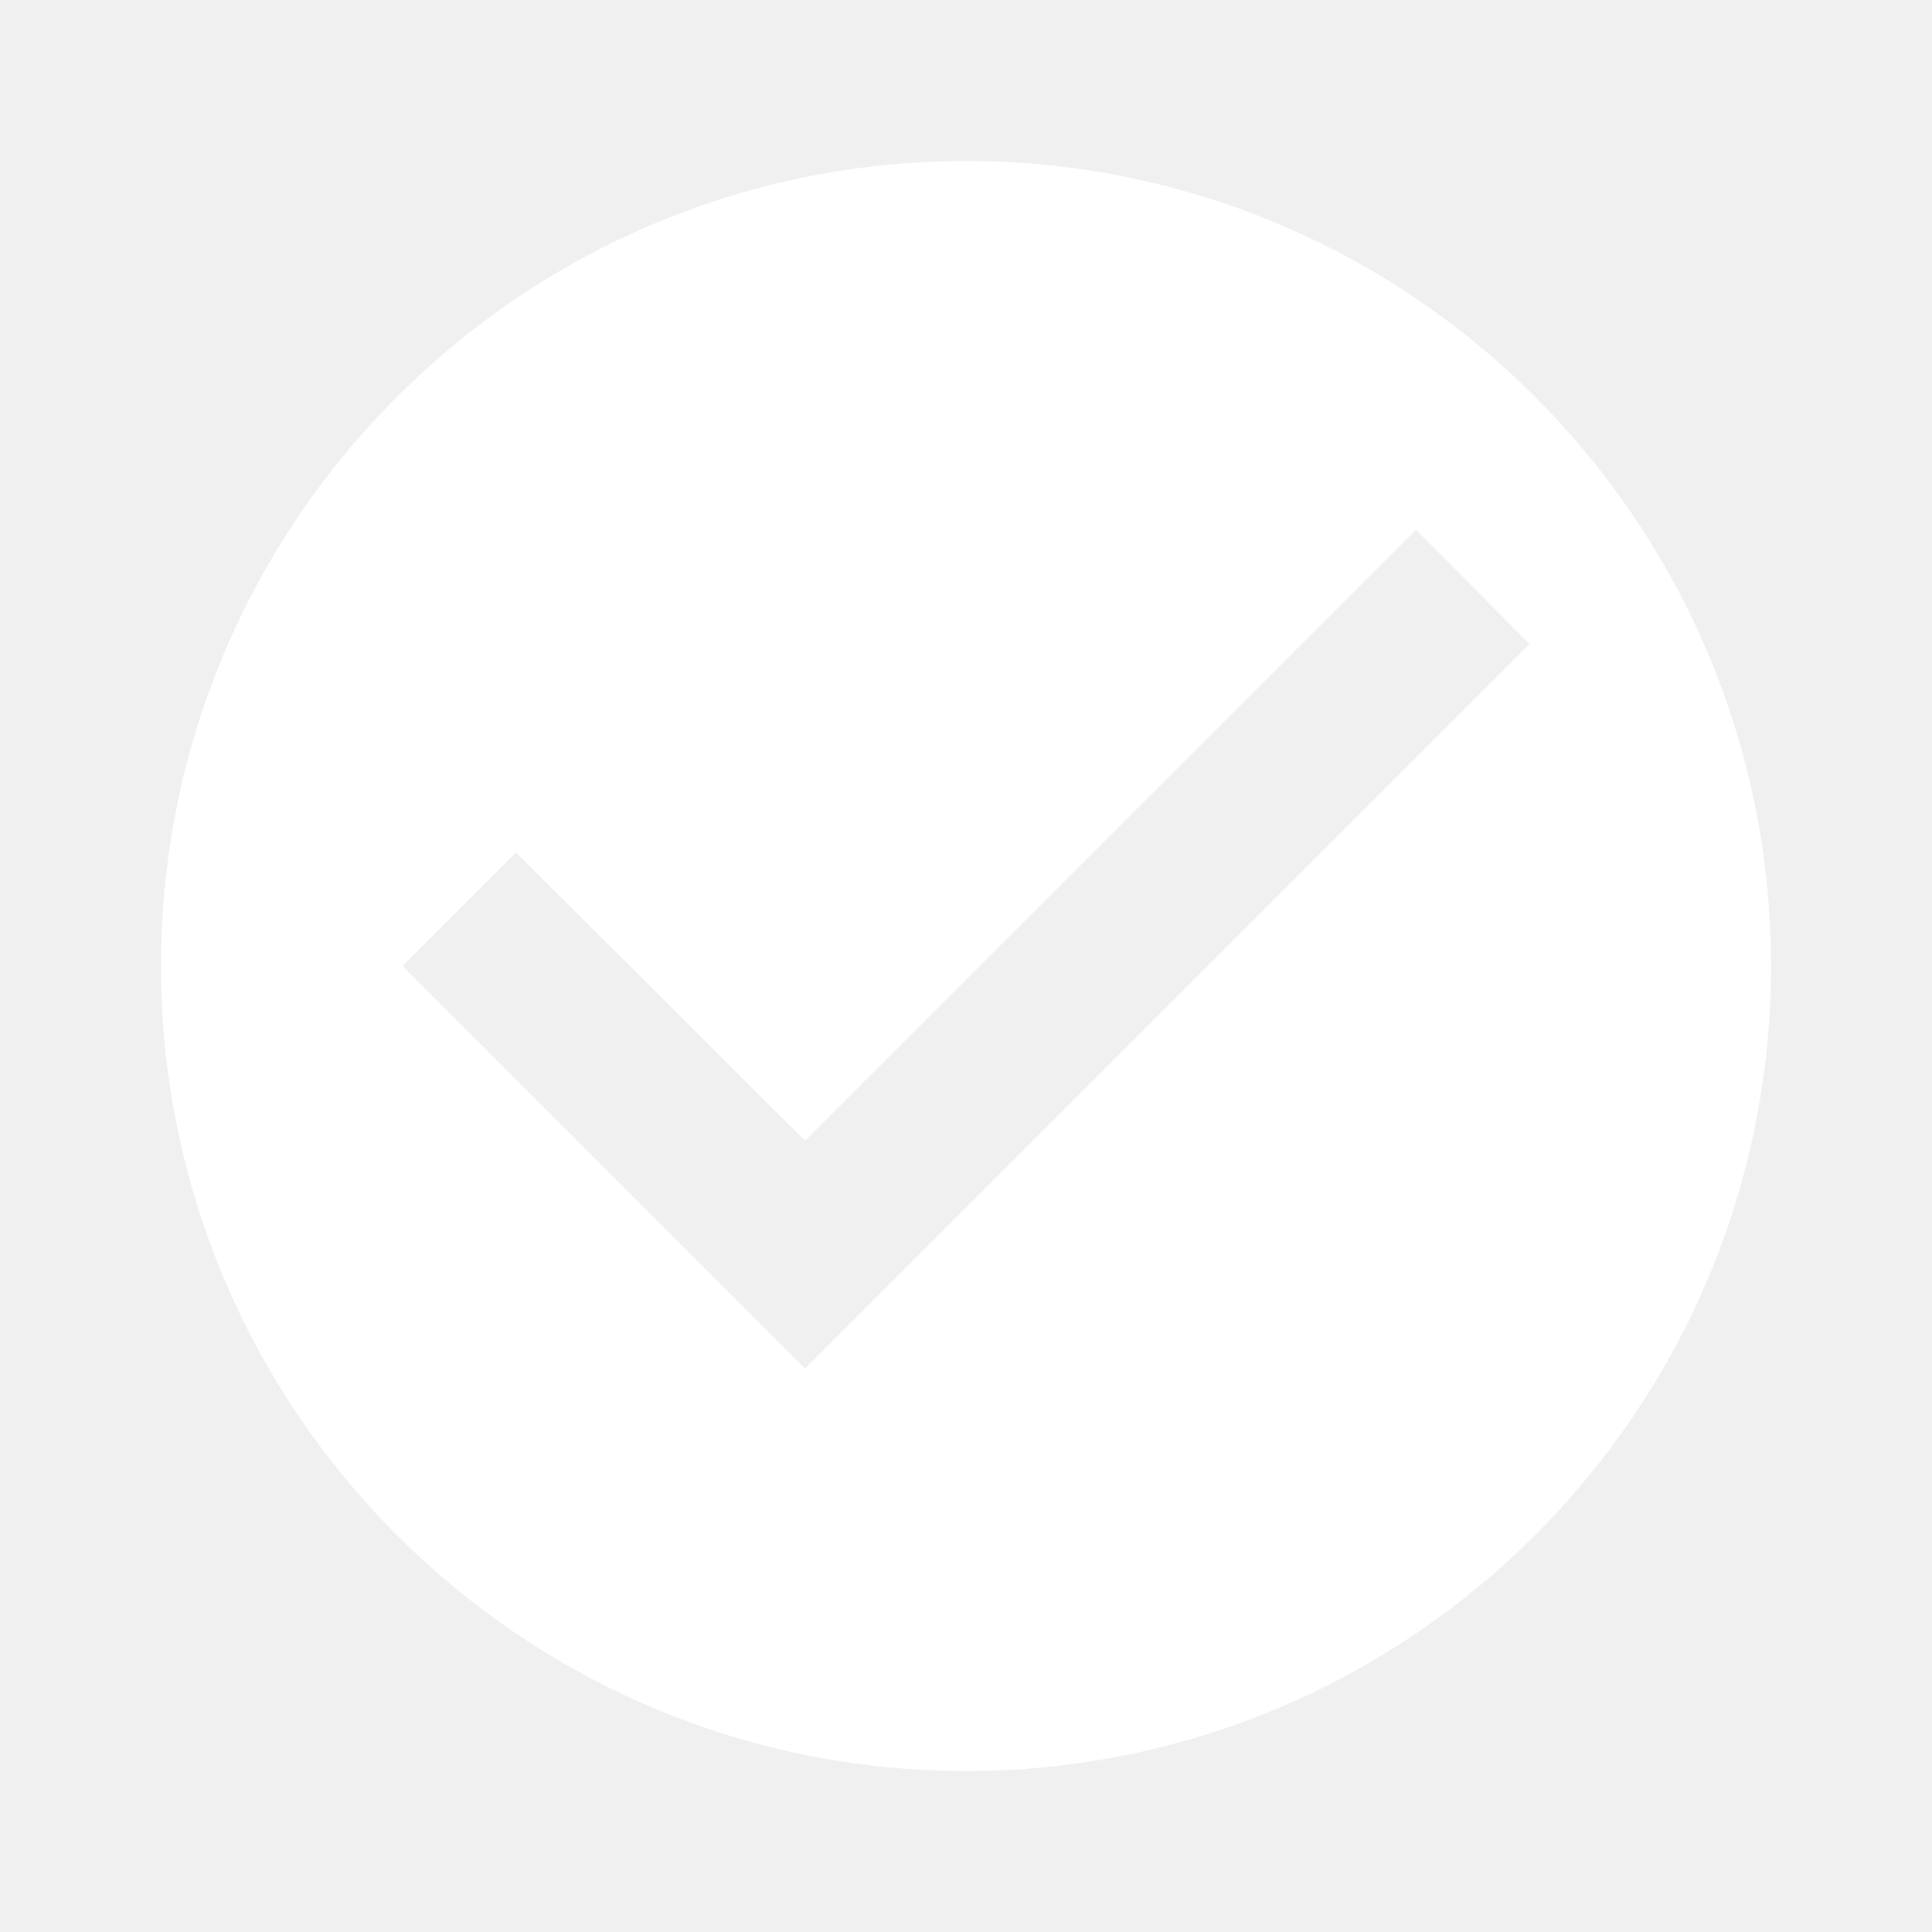
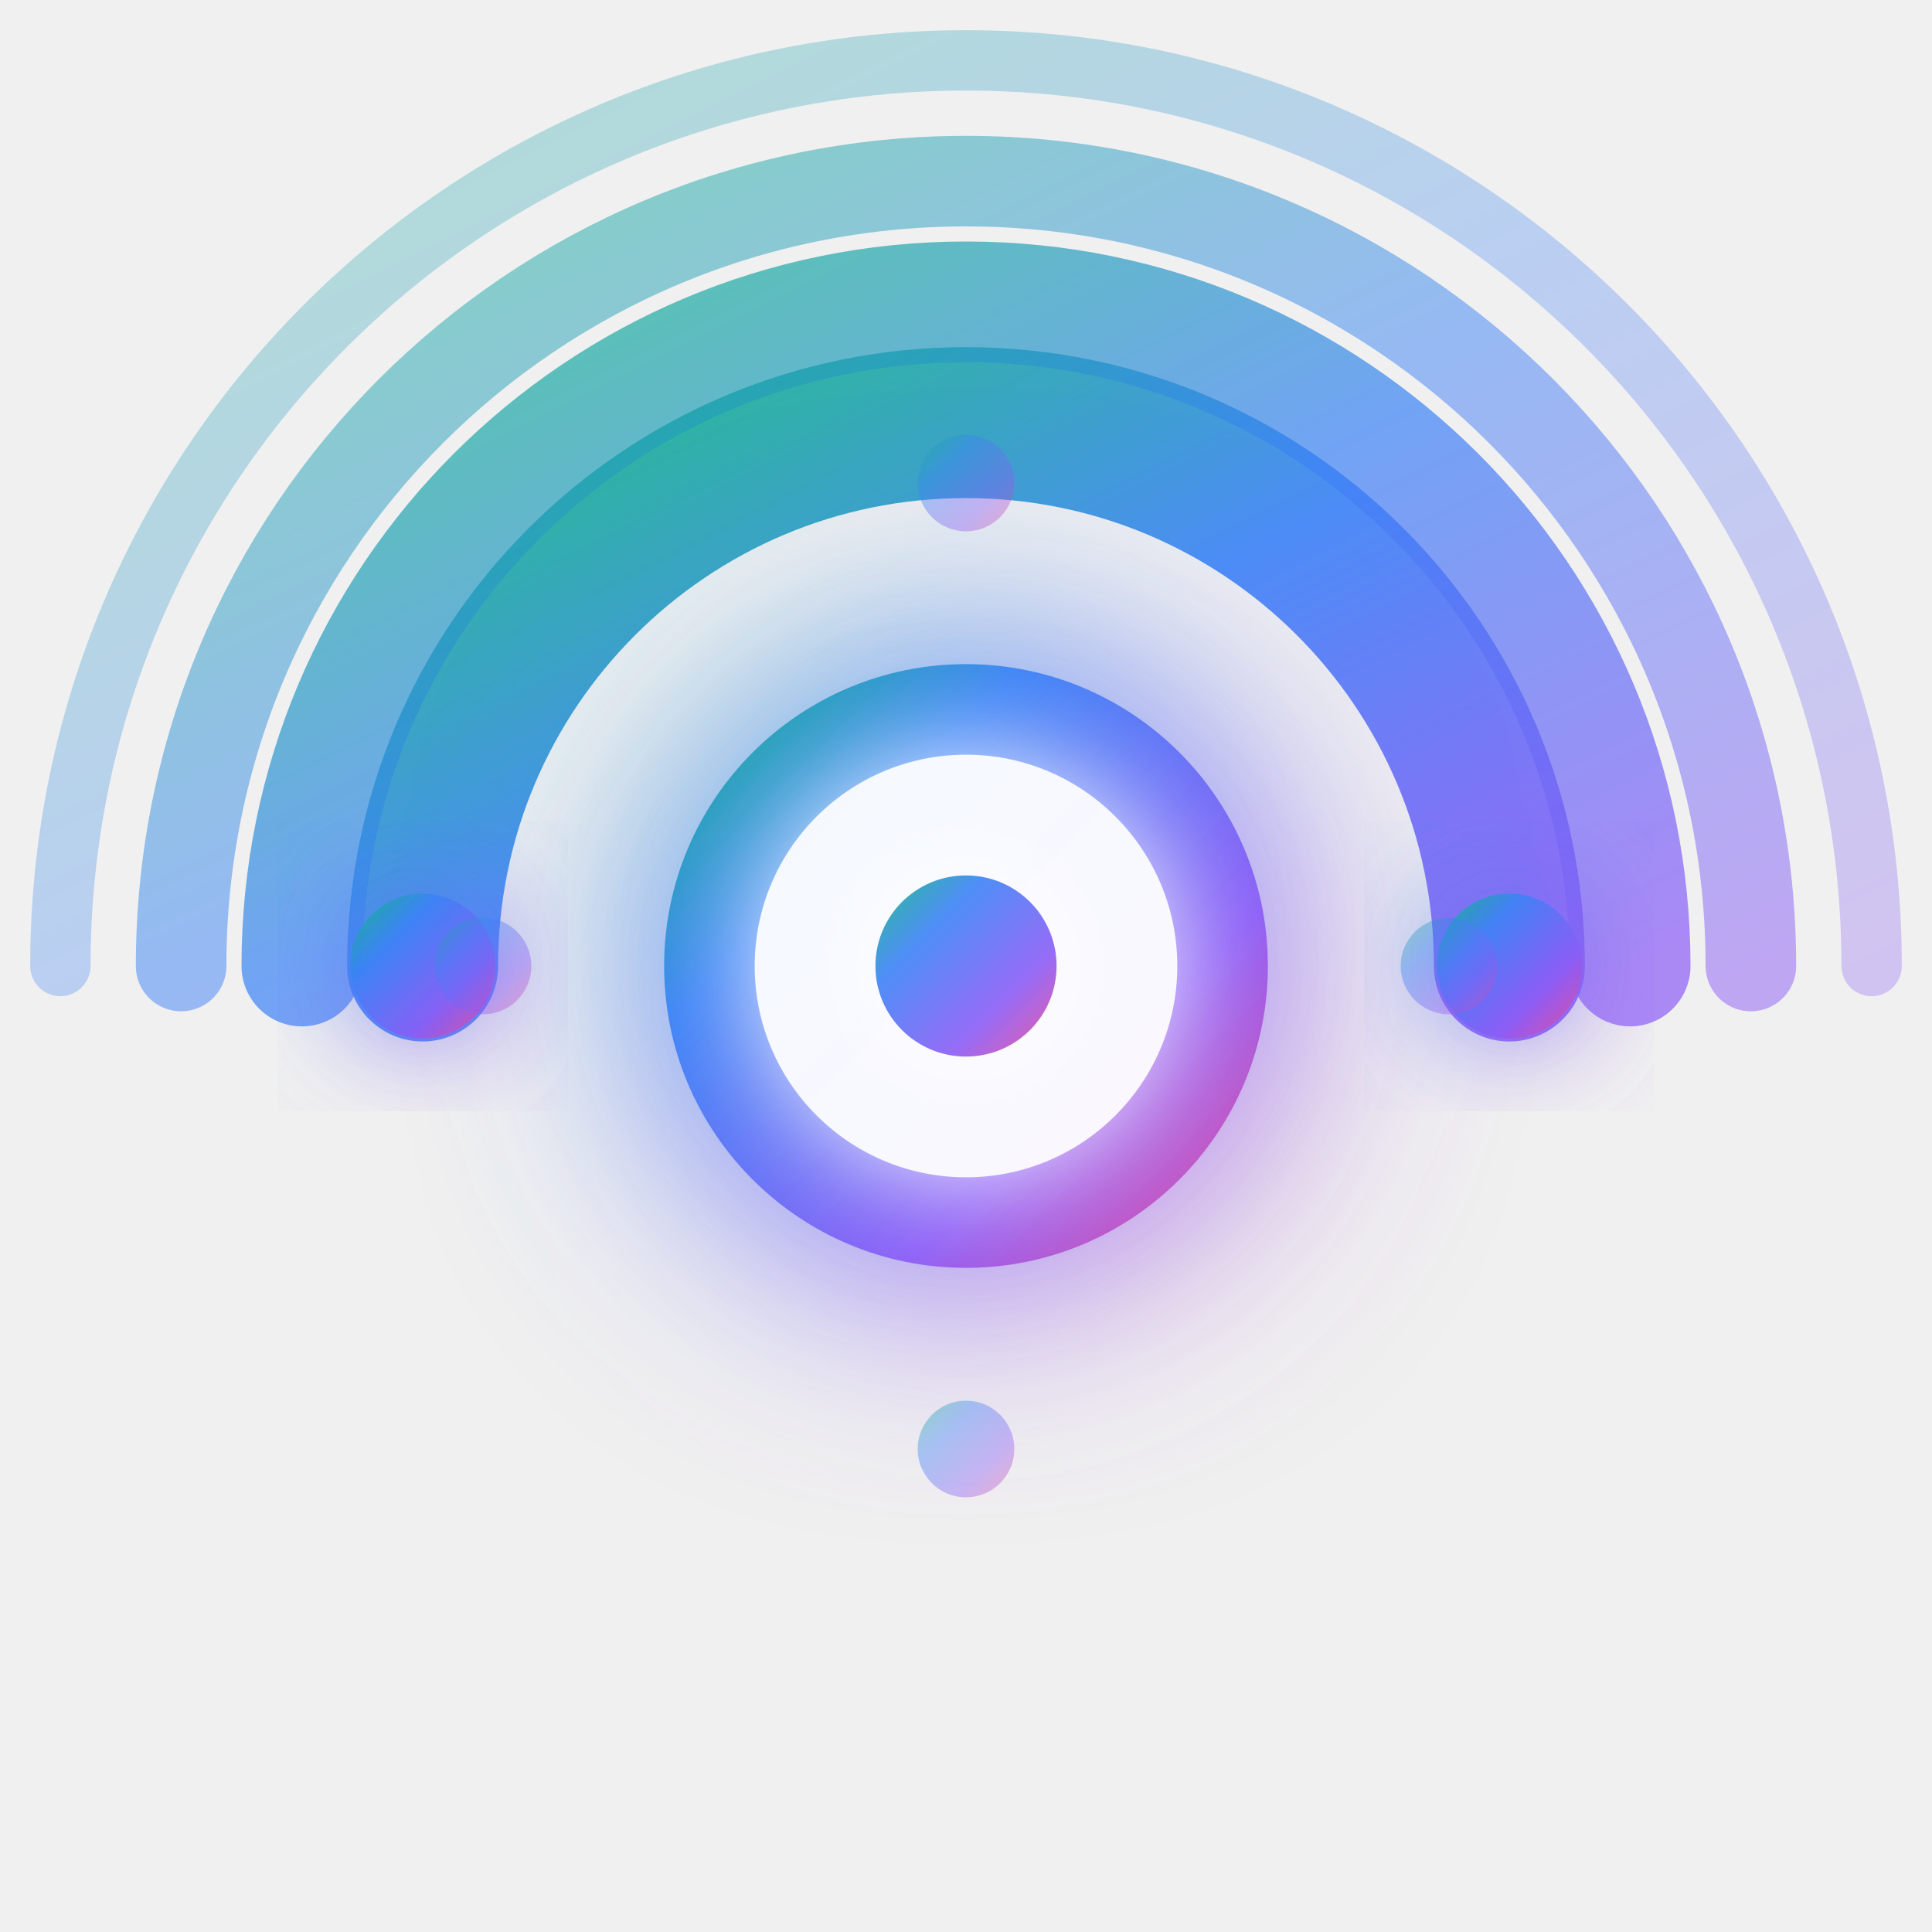
- <svg xmlns="http://www.w3.org/2000/svg" width="24" height="24" viewBox="0 0 24 24" fill="none">
-   <path d="M12 2C6.48 2 2 6.48 2 12s4.48 10 10 10 10-4.48 10-10S17.52 2 12 2zm-2 15l-5-5 1.41-1.41L10 14.17l7.59-7.59L19 8l-9 9z" fill="white" />
+ <svg xmlns="http://www.w3.org/2000/svg" width="32" height="32" viewBox="0 0 32 32" fill="none">
+   <defs>
+     <filter id="signalGlow" x="-50%" y="-50%" width="200%" height="200%">
+       <feGaussianBlur stdDeviation="2" result="coloredBlur" />
+       <feMerge>
+         <feMergeNode in="coloredBlur" />
+         <feMergeNode in="SourceGraphic" />
+       </feMerge>
+     </filter>
+     <filter id="innerGlow" x="-50%" y="-50%" width="200%" height="200%">
+       <feGaussianBlur stdDeviation="1" result="innerBlur" />
+       <feMerge>
+         <feMergeNode in="innerBlur" />
+         <feMergeNode in="SourceGraphic" />
+       </feMerge>
+     </filter>
+     <linearGradient id="signalGradient" x1="0%" y1="0%" x2="100%" y2="100%">
+       <stop offset="0%" style="stop-color:#10b981;stop-opacity:1" />
+       <stop offset="30%" style="stop-color:#3b82f6;stop-opacity:1" />
+       <stop offset="70%" style="stop-color:#8b5cf6;stop-opacity:1" />
+       <stop offset="100%" style="stop-color:#ec4899;stop-opacity:1" />
+     </linearGradient>
+     <radialGradient id="centerGlow" cx="50%" cy="50%" r="50%">
+       <stop offset="0%" style="stop-color:#ffffff;stop-opacity:0.9" />
+       <stop offset="100%" style="stop-color:#ffffff;stop-opacity:0" />
+     </radialGradient>
+     <linearGradient id="animatedSignal" x1="0%" y1="0%" x2="100%" y2="100%">
+       <stop offset="0%" style="stop-color:#10b981;stop-opacity:1">
+         <animate attributeName="stop-color" values="#10b981;#3b82f6;#8b5cf6;#ec4899;#10b981" dur="4s" repeatCount="indefinite" />
+       </stop>
+       <stop offset="50%" style="stop-color:#3b82f6;stop-opacity:1">
+         <animate attributeName="stop-color" values="#3b82f6;#8b5cf6;#ec4899;#10b981;#3b82f6" dur="4s" repeatCount="indefinite" />
+       </stop>
+       <stop offset="100%" style="stop-color:#8b5cf6;stop-opacity:1">
+         <animate attributeName="stop-color" values="#8b5cf6;#ec4899;#10b981;#3b82f6;#8b5cf6" dur="4s" repeatCount="indefinite" />
+       </stop>
+     </linearGradient>
+   </defs>
+   <g transform="translate(16, 16)">
+     <circle cx="0" cy="0" r="5" fill="url(#signalGradient)" filter="url(#signalGlow)" />
+     <circle cx="0" cy="0" r="3.5" fill="white" opacity="0.95" filter="url(#innerGlow)" />
+     <circle cx="0" cy="0" r="2.5" fill="url(#centerGlow)" />
+     <circle cx="0" cy="0" r="1.5" fill="url(#signalGradient)" opacity="0.9">
+       <animate attributeName="r" values="1.5;2.2;1.5" dur="2s" repeatCount="indefinite" />
+       <animate attributeName="opacity" values="0.9;0.6;0.9" dur="2s" repeatCount="indefinite" />
+     </circle>
+     <path d="M-9 0 A9 9 0 0 1 9 0" stroke="url(#animatedSignal)" stroke-width="2.5" fill="none" opacity="0.9" stroke-linecap="round">
+       <animate attributeName="opacity" values="0.9;0.2;0.9" dur="2.5s" repeatCount="indefinite" />
+     </path>
+     <path d="M-11 0 A11 11 0 0 1 11 0" stroke="url(#animatedSignal)" stroke-width="2" fill="none" opacity="0.7" stroke-linecap="round">
+       <animate attributeName="opacity" values="0.7;0.15;0.7" dur="2.5s" repeatCount="indefinite" begin="0.4s" />
+     </path>
+     <path d="M-13 0 A13 13 0 0 1 13 0" stroke="url(#animatedSignal)" stroke-width="1.5" fill="none" opacity="0.5" stroke-linecap="round">
+       <animate attributeName="opacity" values="0.5;0.1;0.5" dur="2.5s" repeatCount="indefinite" begin="0.8s" />
+     </path>
+     <path d="M-15 0 A15 15 0 0 1 15 0" stroke="url(#animatedSignal)" stroke-width="1" fill="none" opacity="0.3" stroke-linecap="round">
+       <animate attributeName="opacity" values="0.3;0.05;0.3" dur="2.5s" repeatCount="indefinite" begin="1.2s" />
+     </path>
+     <line x1="-7" y1="-2.5" x2="-7" y2="2.5" stroke="white" stroke-width="1.2" stroke-linecap="round" opacity="0.9" filter="url(#innerGlow)">
+       <animate attributeName="opacity" values="0.9;0.3;0.9" dur="2s" repeatCount="indefinite" />
+     </line>
+     <line x1="7" y1="-2.5" x2="7" y2="2.5" stroke="white" stroke-width="1.2" stroke-linecap="round" opacity="0.9" filter="url(#innerGlow)">
+       <animate attributeName="opacity" values="0.9;0.3;0.9" dur="2s" repeatCount="indefinite" begin="0.6s" />
+     </line>
+     <circle cx="-9" cy="0" r="1.2" fill="url(#signalGradient)" opacity="0.9" filter="url(#innerGlow)">
+       <animate attributeName="opacity" values="0.9;1;0.9" dur="2.5s" repeatCount="indefinite" />
+     </circle>
+     <circle cx="9" cy="0" r="1.2" fill="url(#signalGradient)" opacity="0.9" filter="url(#innerGlow)">
+       <animate attributeName="opacity" values="0.9;1;0.9" dur="2.5s" repeatCount="indefinite" begin="0.8s" />
+     </circle>
+   </g>
+   <circle cx="16" cy="8" r="0.8" fill="url(#signalGradient)" opacity="0.4">
+     <animate attributeName="opacity" values="0.4;0.8;0.4" dur="3s" repeatCount="indefinite" />
+   </circle>
+   <circle cx="16" cy="24" r="0.8" fill="url(#signalGradient)" opacity="0.4">
+     <animate attributeName="opacity" values="0.4;0.8;0.4" dur="3s" repeatCount="indefinite" begin="1.5s" />
+   </circle>
+   <circle cx="8" cy="16" r="0.8" fill="url(#signalGradient)" opacity="0.4">
+     <animate attributeName="opacity" values="0.4;0.8;0.4" dur="3s" repeatCount="indefinite" begin="0.8s" />
+   </circle>
+   <circle cx="24" cy="16" r="0.8" fill="url(#signalGradient)" opacity="0.4">
+     <animate attributeName="opacity" values="0.4;0.8;0.4" dur="3s" repeatCount="indefinite" begin="2.2s" />
+   </circle>
</svg>
